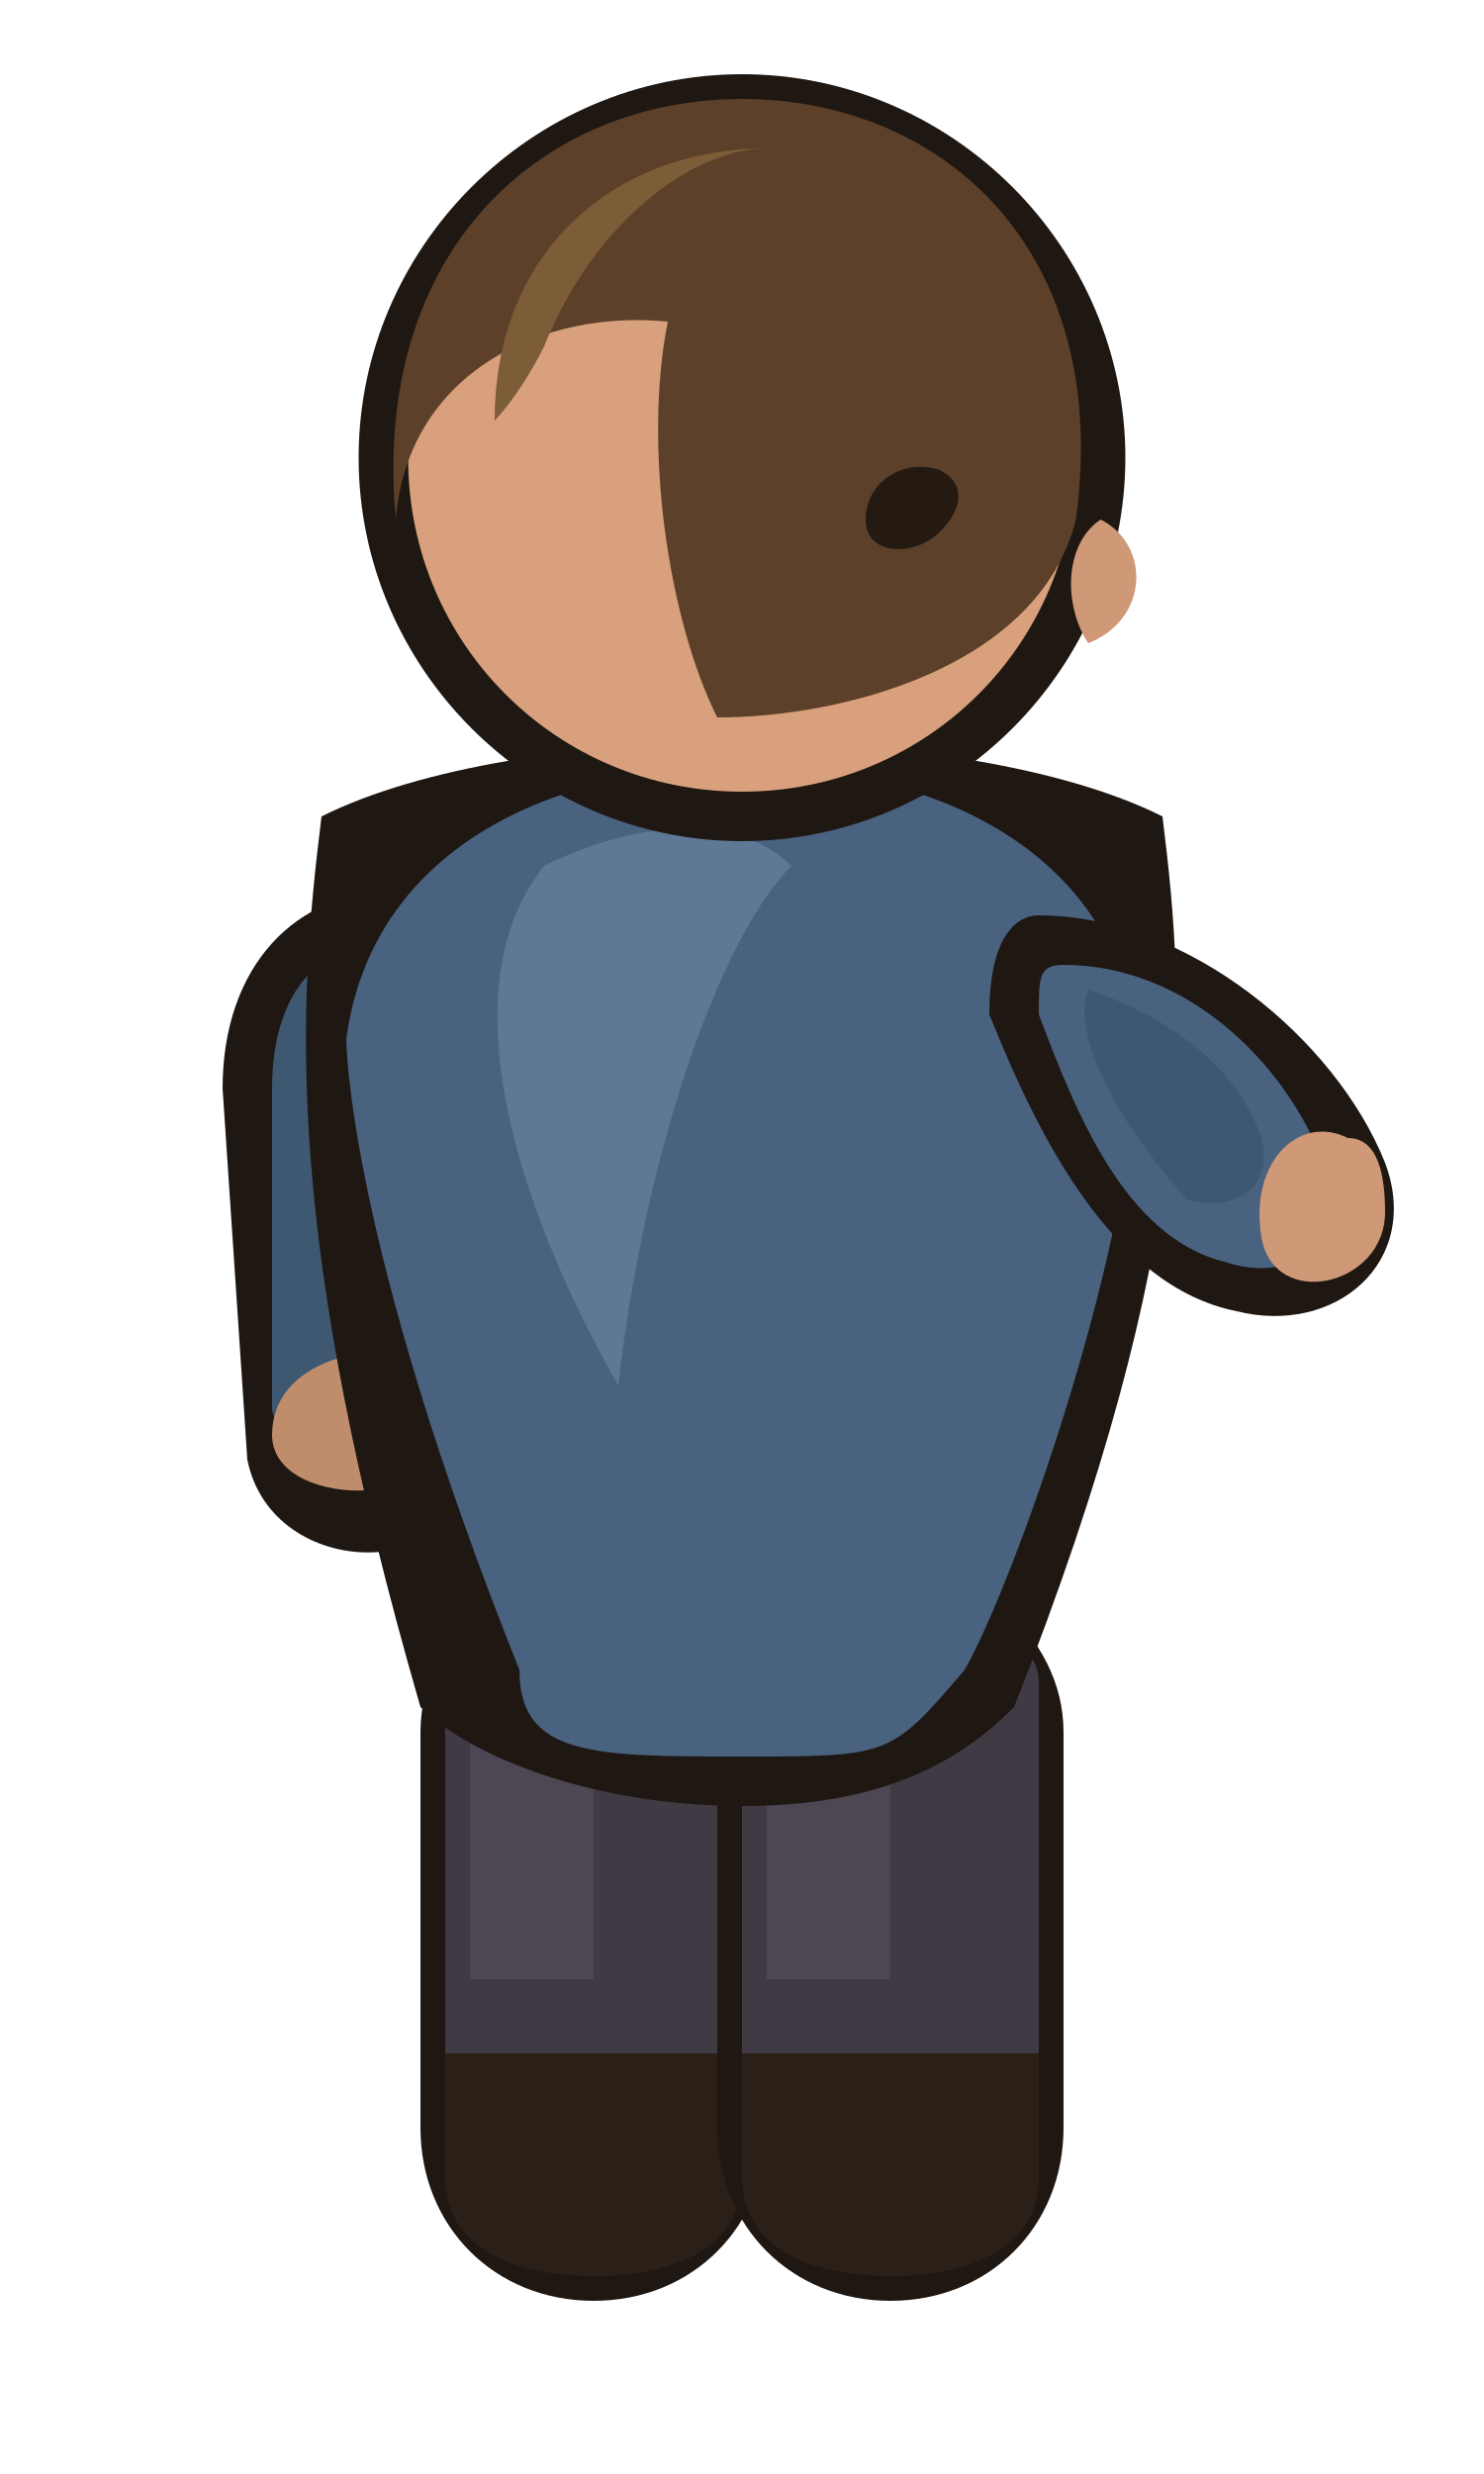
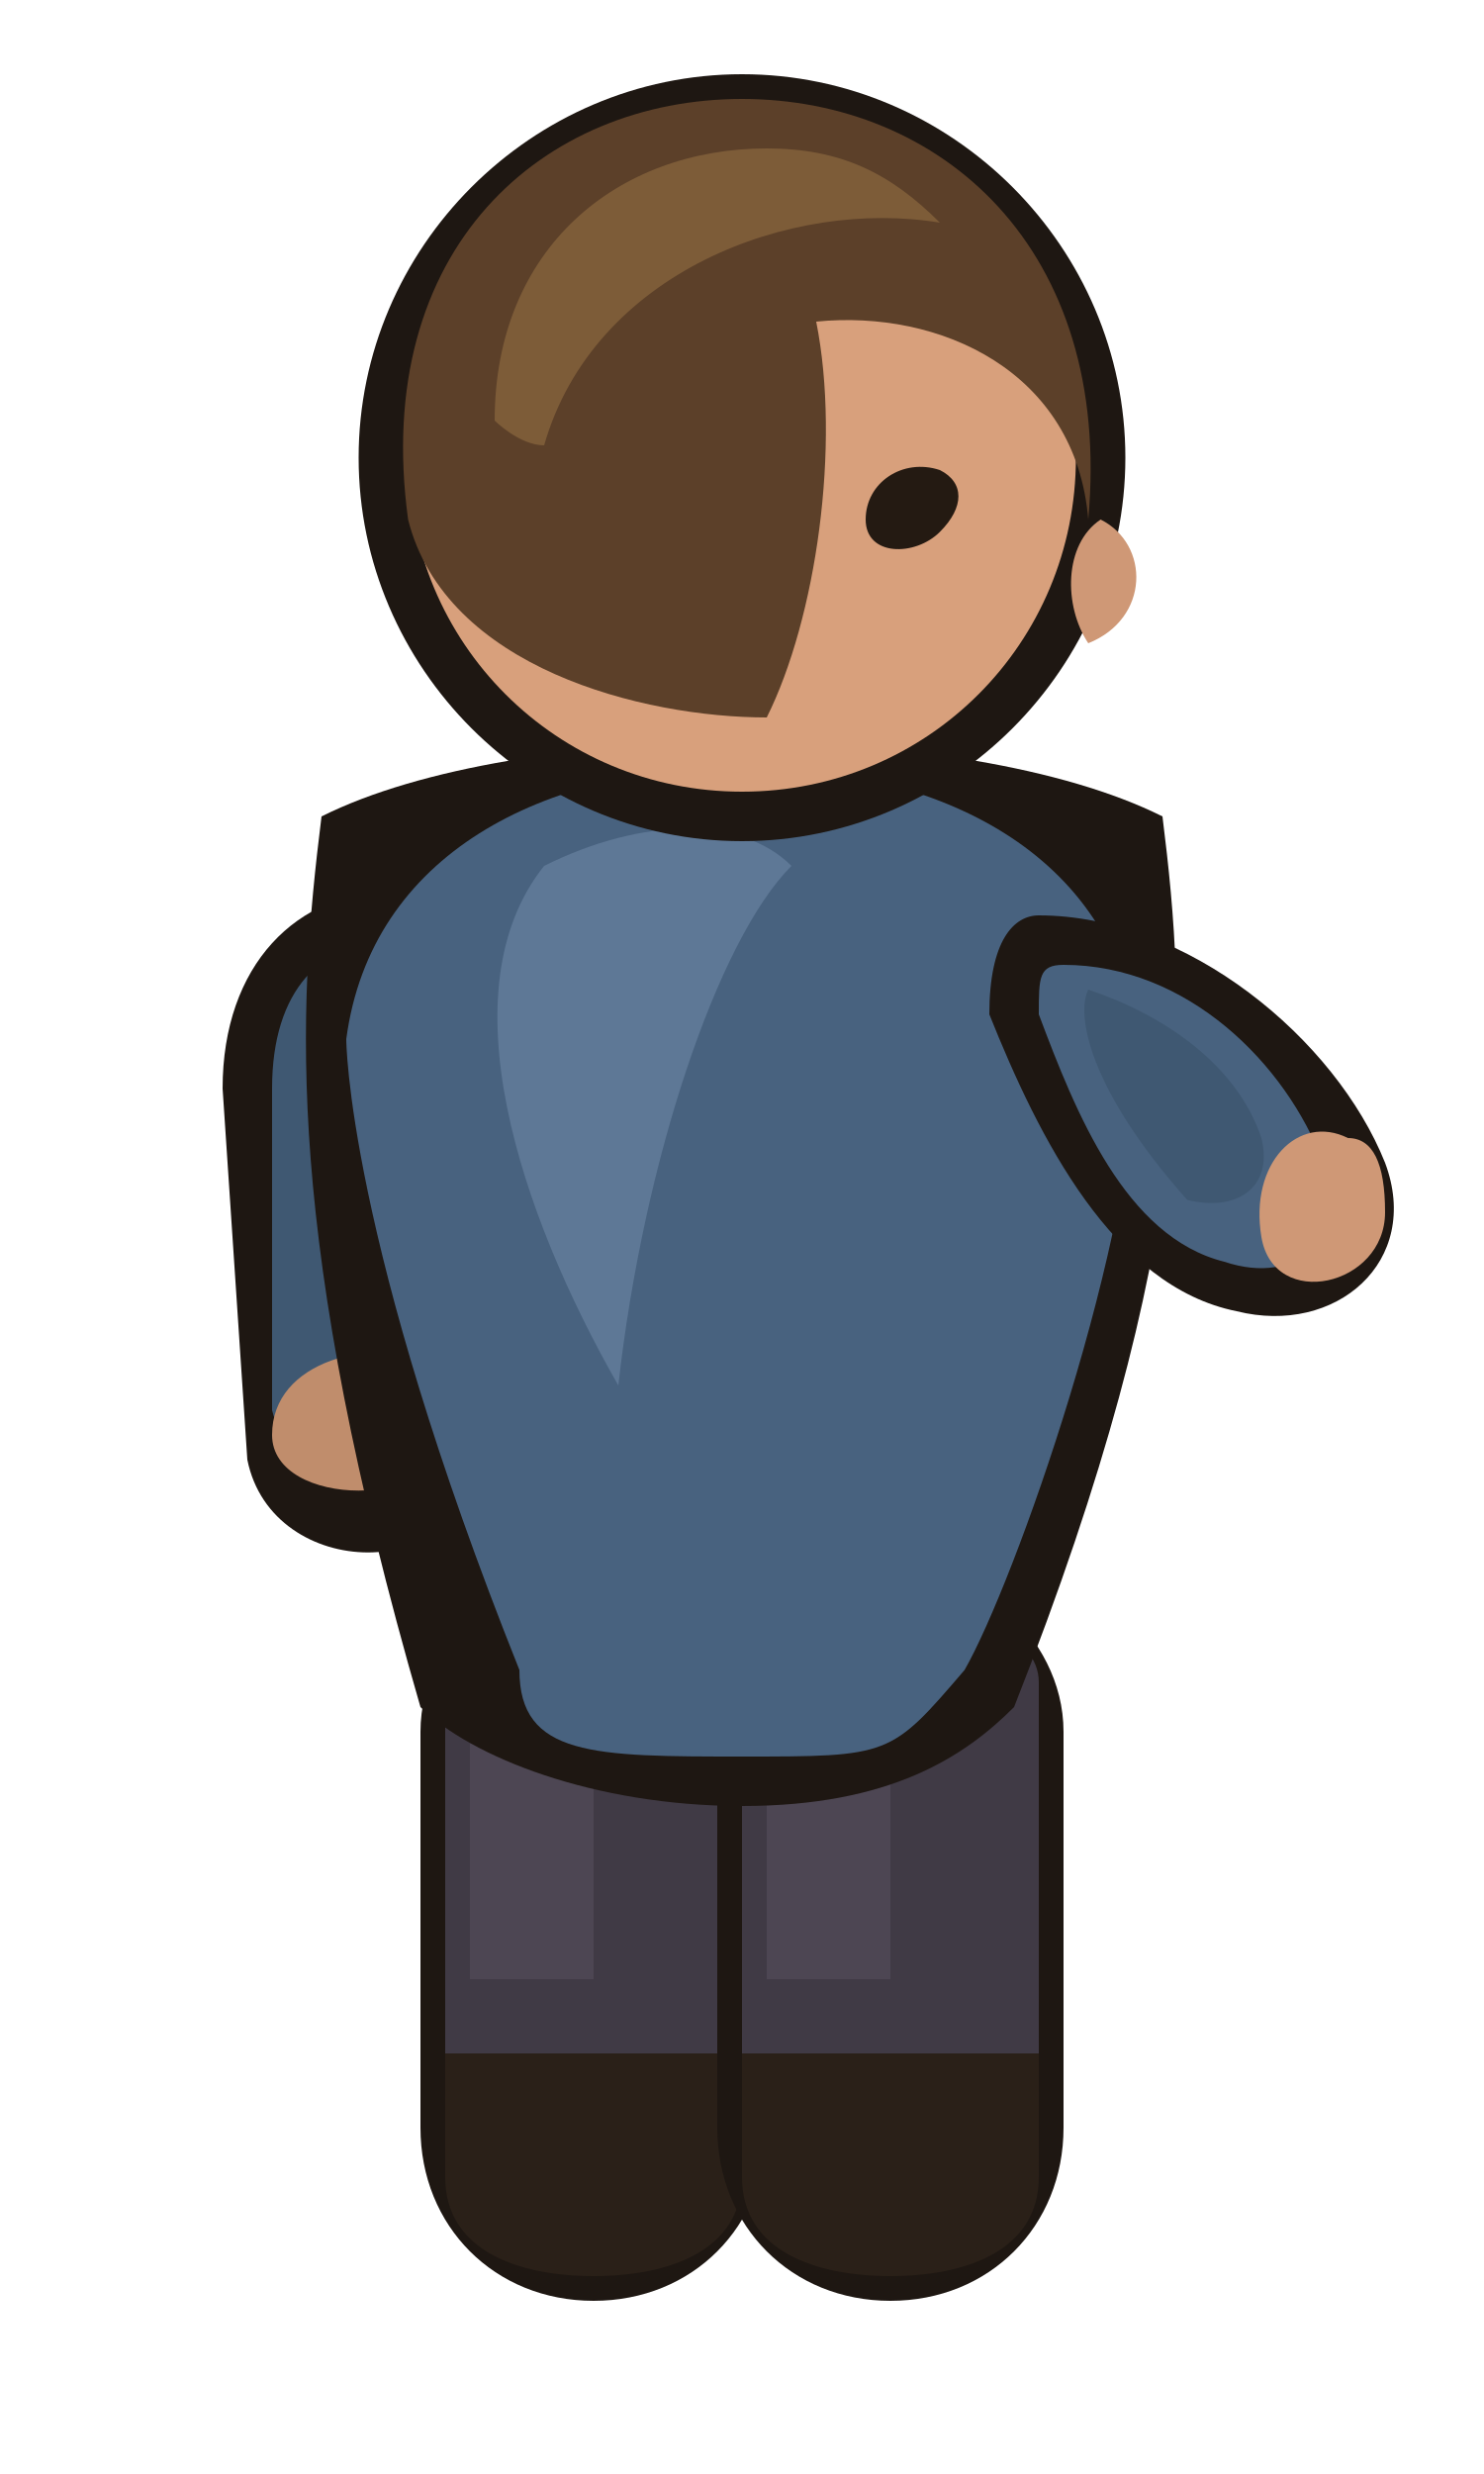
<svg xmlns="http://www.w3.org/2000/svg" viewBox="0 0 60 100" width="60" height="100">
  <g id="leg_left">
    <path d="M24,63 C27,63 31,66 31,70 L31,86 C31,90 28,93 24,93 C20,93 17,90 17,86 L17,70 C17,66 21,63 24,63 Z" fill="#1e1712" />
    <path d="M24,65 C27,65 30,66 30,68 L30,85 L18,85 L18,68 C18,66 21,65 24,65 Z" fill="#403a45" />
    <path d="M24,66 L24,80 L19,80 L19,69 C20,67 22,66 24,66 Z" fill="#4d4653" />
    <path d="M18,83 L30,83 L30,88 C30,91 27,92 24,92 C21,92 18,91 18,88 Z" fill="#2a2018" />
  </g>
  <g id="leg_right">
    <path d="M36,63 C39,63 43,66 43,70 L43,86 C43,90 40,93 36,93 C32,93 29,90 29,86 L29,70 C29,66 33,63 36,63 Z" fill="#1e1712" />
    <path d="M36,65 C39,65 42,66 42,68 L42,85 L30,85 L30,68 C30,66 33,65 36,65 Z" fill="#403a45" />
    <path d="M36,66 L36,80 L31,80 L31,69 C32,67 34,66 36,66 Z" fill="#4d4653" />
    <path d="M30,83 L42,83 L42,88 C42,91 39,92 36,92 C33,92 30,91 30,88 Z" fill="#2a2018" />
  </g>
  <g id="arm_left">
    <path d="M16,36 C20,36 21,40 20,46 L19,59 C19,64 11,64 10,59 L9,44 C9,39 12,36 16,36 Z" fill="#1e1712" />
    <path d="M16,38 C19,38 19.5,41 19,46 L18,57 C18,61 12,61 11,57 L11,44 C11,40 13,38 16,38 Z" fill="#3f5872" />
    <path d="M18,55 C15,54 11,55 11,58 C11,61 18,61 18,58 Z" fill="#c08d6c" />
  </g>
  <g id="torso">
    <path d="M30,73 C24,73 19,71 17,69 C11.5,50 12,41 13,33 C21,29 39,29 47,33 C48,41 48.5,50 41,69 C39,71 36,73 30,73 Z" fill="#1e1712" />
    <path d="M30,71 C24,71 21,71 21,67.5 C14,50 14,42 14,42 C15,34.5 22,31 30,31 C38,31 45,34.5 46,42 C46,50 41,64 39,67.5 C36,71 36,71 30,71 Z" fill="#48627f" />
    <path d="M22,35 C26,33 30,33 32,35 C29,38 26,47 25,56 C21,49 18,40 22,35 Z" fill="#5e7896" />
  </g>
  <g id="arm_right">
    <path d="M42,37 C41,37 40,38 40,41 C42,46 45,52 50,53 C54,54 57.5,51 56,47 C54,42 48,37 42,37 Z" fill="#1e1712" />
    <path d="M43,39 C42,39 42,39.5 42,41 C43.5,45 45.5,50 49.5,51 C52.5,52 54.5,50 53.5,47 C52,43 48,39 43,39 Z" fill="#48627f" />
    <path d="M44,40 C43.5,41 44,44 48,48.5 C50,49 51.5,48 51,46 C50,43 47,41 44,40 Z" fill="#3f5872" />
    <path d="M54.5,46 C52.5,45 50.5,47 51,50 C51.5,53 56,52 56,49 C56,47 55.5,46 54.5,46 Z" fill="#cf9876" />
  </g>
  <g id="head">
    <path d="M30,34 C21.5,34 14.5,27 14.5,18.5 C14.5,10 21.5,3 30,3 C38.5,3 45.5,10 45.5,18.5 C45.5,27 38.5,34 30,34 Z" fill="#1e1712" />
    <path d="M30,32 C22.5,32 16.5,26 16.5,18.5 C16.5,11 22.5,5 30,5 C37.5,5 43.5,11 43.5,18.5 C43.5,26 37.5,32 30,32 Z" fill="#d8a07c" />
    <path d="M44.5,21 C46.5,22 46.5,25 44,26 C43,24.5 43,22 44.5,21 Z" fill="#cf9876" />
-     <path d="M43.5,21 C45,10 38,4 30,4 C22,4 15,10 16,21 C16.5,15 22,12.5 27,13 C26,18 27,25 29,29 C34,29 42,27 43.5,21 Z" fill="#5c4029" />
-     <path d="M20,17 C20,10 25,6 31,6 C28,6 24,9 22,14 C21,16 20,17 20,17 Z" fill="#7d5c38" />
+     <path d="M16.5,21 C15,10 22,4 30,4 C38,4 45,10 44,21 C43.5,15 38,12.5 33,13 C34,18 33,25 31,29 C26,29 18,27 16.5,21 Z" fill="#5c4029" />
+     <path d="M20,17 C20,10 25,6 31,6 C34,6 36,7 38,9 C32,8 24,11 22,18 C21,18 20,17 20,17 Z" fill="#7d5c38" />
    <path d="M38,19 C36.5,18.5 35,19.5 35,21 C35,22.5 37,22.5 38,21.5 C39,20.5 39,19.5 38,19 Z" fill="#241a12" />
  </g>
</svg>
